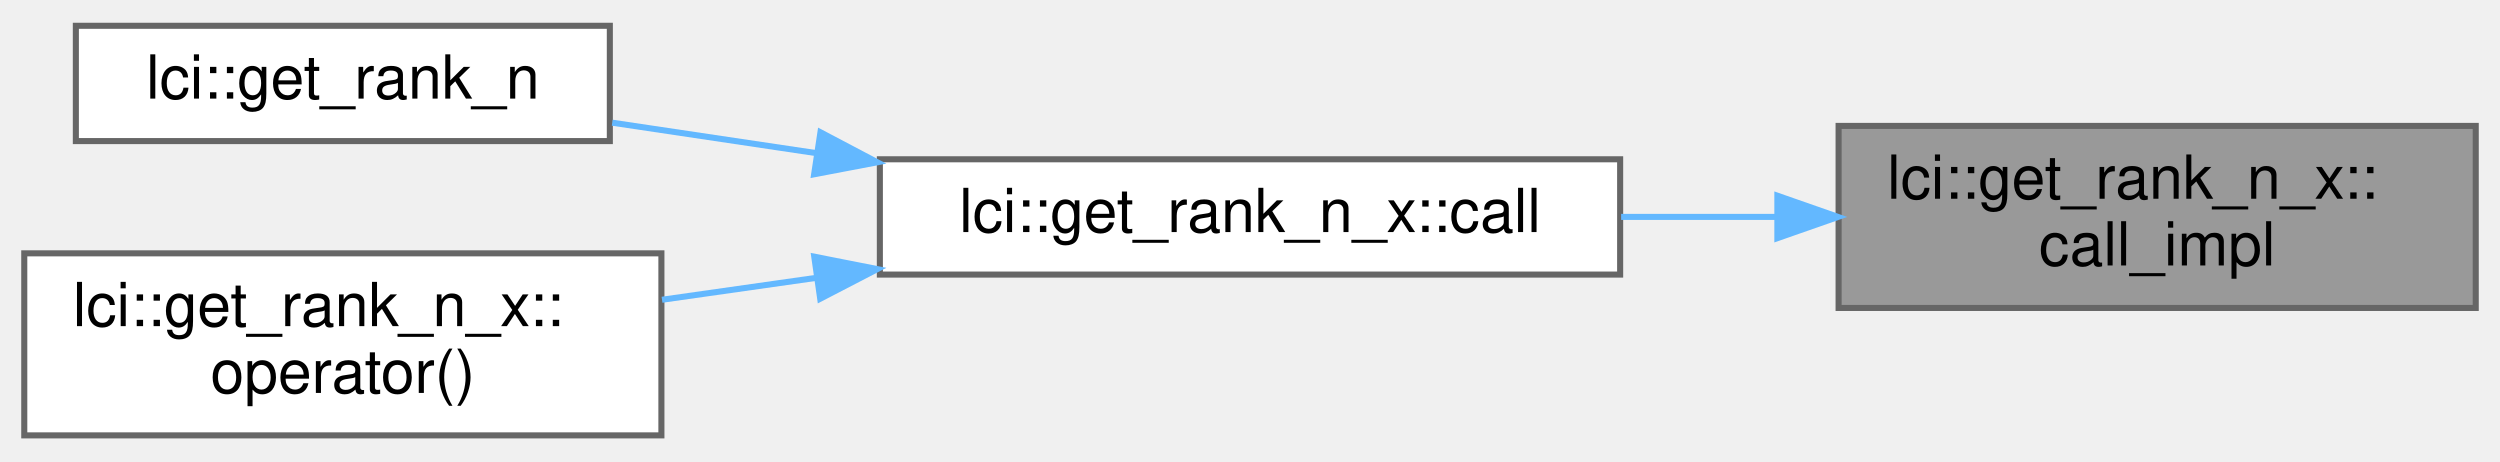
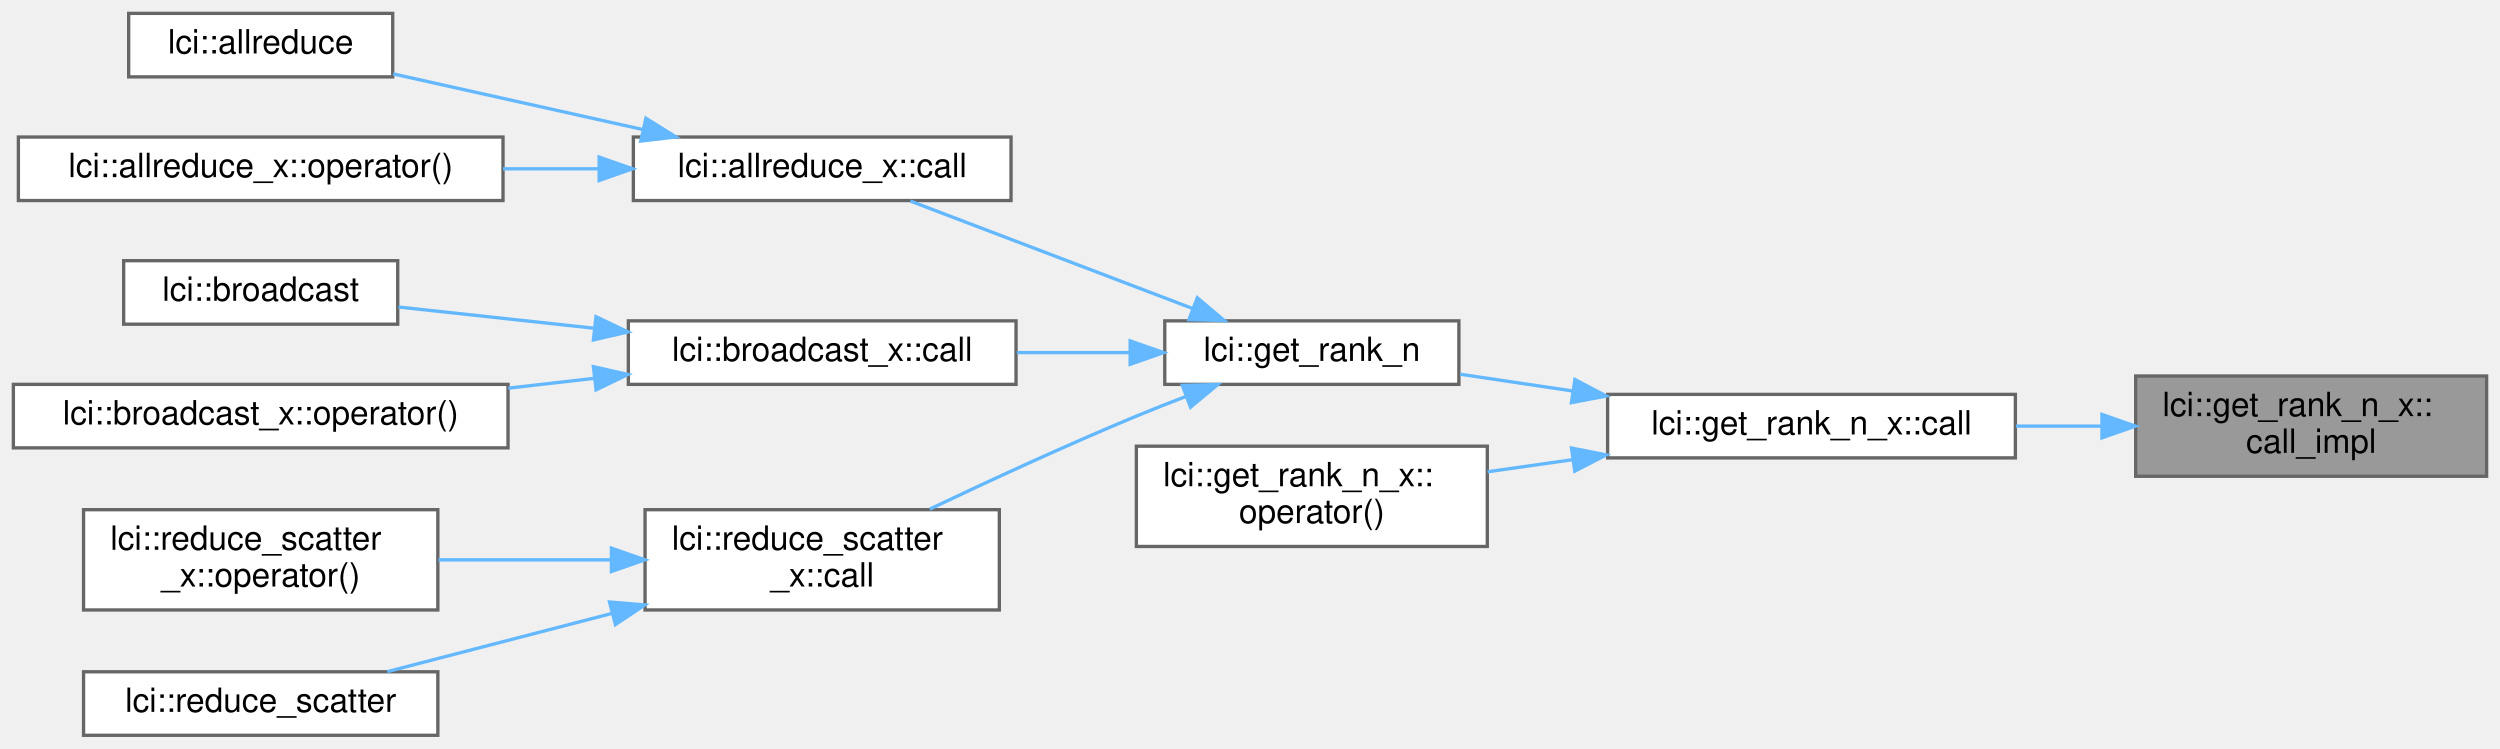
- <svg xmlns="http://www.w3.org/2000/svg" xmlns:xlink="http://www.w3.org/1999/xlink" width="412pt" height="76pt" viewBox="0.00 0.00 412.00 75.50">
-   <g id="graph0" class="graph" transform="scale(1 1) rotate(0) translate(4 71.5)">
+ <svg xmlns="http://www.w3.org/2000/svg" xmlns:xlink="http://www.w3.org/1999/xlink" width="748pt" height="224pt" viewBox="0.00 0.00 748.00 224.00">
+   <g id="graph0" class="graph" transform="scale(1 1) rotate(0) translate(4 220)">
    <g id="Node000001" class="node">
      <g id="a_Node000001">
        <a xlink:title=" ">
-           <polygon fill="#999999" stroke="#666666" points="404,-51 299,-51 299,-21 404,-21 404,-51" />
-           <text text-anchor="start" x="307" y="-39" font-family="Helvetica,sans-Serif" font-size="10.00">lci::get_rank_n_x::</text>
-           <text text-anchor="middle" x="351.5" y="-28" font-family="Helvetica,sans-Serif" font-size="10.00">call_impl</text>
+           <polygon fill="#999999" stroke="#666666" points="740,-107.5 635,-107.5 635,-77.5 740,-77.5 740,-107.5" />
+           <text text-anchor="start" x="643" y="-95.5" font-family="Helvetica,sans-Serif" font-size="10.00">lci::get_rank_n_x::</text>
+           <text text-anchor="middle" x="687.5" y="-84.5" font-family="Helvetica,sans-Serif" font-size="10.00">call_impl</text>
        </a>
      </g>
    </g>
    <g id="Node000002" class="node">
      <g id="a_Node000002">
        <a xlink:href="../../db/db4/classlci_1_1get__rank__n__x.html#a93794a0207bdeb2f4ae0ec4b09a94ccf" target="_top" xlink:title=" ">
-           <polygon fill="white" stroke="#666666" points="263,-45.5 141,-45.5 141,-26.5 263,-26.5 263,-45.5" />
-           <text text-anchor="middle" x="202" y="-33.5" font-family="Helvetica,sans-Serif" font-size="10.00">lci::get_rank_n_x::call</text>
+           <polygon fill="white" stroke="#666666" points="599,-102 477,-102 477,-83 599,-83 599,-102" />
+           <text text-anchor="middle" x="538" y="-90" font-family="Helvetica,sans-Serif" font-size="10.00">lci::get_rank_n_x::call</text>
        </a>
      </g>
    </g>
    <g id="edge1_Node000001_Node000002" class="edge">
      <g id="a_edge1_Node000001_Node000002">
        <a xlink:title=" ">
-           <path fill="none" stroke="#63b8ff" d="M288.73,-36C280.27,-36 271.59,-36 263.16,-36" />
-           <polygon fill="#63b8ff" stroke="#63b8ff" points="288.91,-39.5 298.91,-36 288.91,-32.5 288.91,-39.5" />
+           <path fill="none" stroke="#63b8ff" d="M624.73,-92.5C616.27,-92.5 607.59,-92.5 599.16,-92.5" />
+           <polygon fill="#63b8ff" stroke="#63b8ff" points="624.91,-96 634.91,-92.5 624.91,-89 624.91,-96" />
        </a>
      </g>
    </g>
    <g id="Node000003" class="node">
      <g id="a_Node000003">
        <a xlink:href="../../d5/dd3/namespacelci.html#a6e99f95e9b71b259ea5078c23d0ff4b9" target="_top" xlink:title=" ">
-           <polygon fill="white" stroke="#666666" points="96.5,-67.5 8.5,-67.5 8.5,-48.5 96.5,-48.5 96.5,-67.5" />
-           <text text-anchor="middle" x="52.5" y="-55.5" font-family="Helvetica,sans-Serif" font-size="10.00">lci::get_rank_n</text>
+           <polygon fill="white" stroke="#666666" points="432.5,-124 344.5,-124 344.5,-105 432.5,-105 432.5,-124" />
+           <text text-anchor="middle" x="388.5" y="-112" font-family="Helvetica,sans-Serif" font-size="10.00">lci::get_rank_n</text>
        </a>
      </g>
    </g>
    <g id="edge2_Node000002_Node000003" class="edge">
      <g id="a_edge2_Node000002_Node000003">
        <a xlink:title=" ">
-           <path fill="none" stroke="#63b8ff" d="M130.55,-46.51C119.07,-48.22 107.48,-49.95 96.9,-51.53" />
-           <polygon fill="#63b8ff" stroke="#63b8ff" points="131.21,-49.95 140.58,-45.01 130.17,-43.03 131.21,-49.95" />
+           <path fill="none" stroke="#63b8ff" d="M466.55,-103.01C455.07,-104.72 443.48,-106.45 432.9,-108.03" />
+           <polygon fill="#63b8ff" stroke="#63b8ff" points="467.21,-106.45 476.58,-101.51 466.17,-99.53 467.21,-106.45" />
+         </a>
+       </g>
+     </g>
+     <g id="Node000013" class="node">
+       <g id="a_Node000013">
+         <a xlink:href="../../db/db4/classlci_1_1get__rank__n__x.html#aa43d44e09389aa0cb17f9400ac157bf0" target="_top" xlink:title=" ">
+           <polygon fill="white" stroke="#666666" points="441,-86.5 336,-86.5 336,-56.5 441,-56.5 441,-86.5" />
+           <text text-anchor="start" x="344" y="-74.5" font-family="Helvetica,sans-Serif" font-size="10.00">lci::get_rank_n_x::</text>
+           <text text-anchor="middle" x="388.5" y="-63.5" font-family="Helvetica,sans-Serif" font-size="10.00">operator()</text>
+         </a>
+       </g>
+     </g>
+     <g id="edge12_Node000002_Node000013" class="edge">
+       <g id="a_edge12_Node000002_Node000013">
+         <a xlink:title=" ">
+           <path fill="none" stroke="#63b8ff" d="M466.56,-82.47C457.98,-81.25 449.34,-80.02 441.1,-78.85" />
+           <polygon fill="#63b8ff" stroke="#63b8ff" points="466.19,-85.95 476.58,-83.9 467.17,-79.02 466.19,-85.95" />
        </a>
      </g>
    </g>
    <g id="Node000004" class="node">
      <g id="a_Node000004">
-         <a xlink:href="../../db/db4/classlci_1_1get__rank__n__x.html#aa43d44e09389aa0cb17f9400ac157bf0" target="_top" xlink:title=" ">
-           <polygon fill="white" stroke="#666666" points="105,-30 0,-30 0,0 105,0 105,-30" />
-           <text text-anchor="start" x="8" y="-18" font-family="Helvetica,sans-Serif" font-size="10.00">lci::get_rank_n_x::</text>
-           <text text-anchor="middle" x="52.5" y="-7" font-family="Helvetica,sans-Serif" font-size="10.00">operator()</text>
-         </a>
-       </g>
-     </g>
-     <g id="edge3_Node000002_Node000004" class="edge">
-       <g id="a_edge3_Node000002_Node000004">
-         <a xlink:title=" ">
-           <path fill="none" stroke="#63b8ff" d="M130.56,-25.97C121.98,-24.75 113.34,-23.52 105.1,-22.35" />
-           <polygon fill="#63b8ff" stroke="#63b8ff" points="130.19,-29.45 140.58,-27.4 131.17,-22.52 130.19,-29.45" />
+         <a xlink:href="../../dc/d4c/classlci_1_1allreduce__x.html#ad70970fdb1d158340fbd6f67704cbc0b" target="_top" xlink:title=" ">
+           <polygon fill="white" stroke="#666666" points="298.5,-179 185.5,-179 185.5,-160 298.5,-160 298.5,-179" />
+           <text text-anchor="middle" x="242" y="-167" font-family="Helvetica,sans-Serif" font-size="10.00">lci::allreduce_x::call</text>
+         </a>
+       </g>
+     </g>
+     <g id="edge3_Node000003_Node000004" class="edge">
+       <g id="a_edge3_Node000003_Node000004">
+         <a xlink:title=" ">
+           <path fill="none" stroke="#63b8ff" d="M352.84,-127.69C326.83,-137.59 291.81,-150.92 268.37,-159.84" />
+           <polygon fill="#63b8ff" stroke="#63b8ff" points="354.23,-130.91 362.33,-124.08 351.74,-124.37 354.23,-130.91" />
+         </a>
+       </g>
+     </g>
+     <g id="Node000007" class="node">
+       <g id="a_Node000007">
+         <a xlink:href="../../d2/d49/classlci_1_1broadcast__x.html#a2cf8cbe7f7e9184c613d00170606979d" target="_top" xlink:title=" ">
+           <polygon fill="white" stroke="#666666" points="300,-124 184,-124 184,-105 300,-105 300,-124" />
+           <text text-anchor="middle" x="242" y="-112" font-family="Helvetica,sans-Serif" font-size="10.00">lci::broadcast_x::call</text>
+         </a>
+       </g>
+     </g>
+     <g id="edge6_Node000003_Node000007" class="edge">
+       <g id="a_edge6_Node000003_Node000007">
+         <a xlink:title=" ">
+           <path fill="none" stroke="#63b8ff" d="M333.86,-114.5C322.9,-114.5 311.32,-114.5 300.24,-114.5" />
+           <polygon fill="#63b8ff" stroke="#63b8ff" points="334.15,-118 344.15,-114.5 334.15,-111 334.15,-118" />
+         </a>
+       </g>
+     </g>
+     <g id="Node000010" class="node">
+       <g id="a_Node000010">
+         <a xlink:href="../../da/ded/classlci_1_1reduce__scatter__x.html#ad009b3d0c00b5951d0116485cc00a24c" target="_top" xlink:title=" ">
+           <polygon fill="white" stroke="#666666" points="295,-67.5 189,-67.5 189,-37.5 295,-37.5 295,-67.5" />
+           <text text-anchor="start" x="197" y="-55.5" font-family="Helvetica,sans-Serif" font-size="10.00">lci::reduce_scatter</text>
+           <text text-anchor="middle" x="242" y="-44.5" font-family="Helvetica,sans-Serif" font-size="10.00">_x::call</text>
+         </a>
+       </g>
+     </g>
+     <g id="edge9_Node000003_Node000010" class="edge">
+       <g id="a_edge9_Node000003_Node000010">
+         <a xlink:title=" ">
+           <path fill="none" stroke="#63b8ff" d="M350.85,-101.39C345.84,-99.47 340.77,-97.48 336,-95.5 315.13,-86.84 292.08,-76.19 274.15,-67.66" />
+           <polygon fill="#63b8ff" stroke="#63b8ff" points="349.75,-104.71 360.35,-104.94 352.21,-98.16 349.75,-104.71" />
+         </a>
+       </g>
+     </g>
+     <g id="Node000005" class="node">
+       <g id="a_Node000005">
+         <a xlink:href="../../d5/dd3/namespacelci.html#ac8ef1bed5031bfdf08b7d80a33809d40" target="_top" xlink:title=" ">
+           <polygon fill="white" stroke="#666666" points="113.5,-216 34.5,-216 34.5,-197 113.5,-197 113.5,-216" />
+           <text text-anchor="middle" x="74" y="-204" font-family="Helvetica,sans-Serif" font-size="10.00">lci::allreduce</text>
+         </a>
+       </g>
+     </g>
+     <g id="edge4_Node000004_Node000005" class="edge">
+       <g id="a_edge4_Node000004_Node000005">
+         <a xlink:title=" ">
+           <path fill="none" stroke="#63b8ff" d="M188.48,-181.21C164.21,-186.62 135.9,-192.93 113.63,-197.89" />
+           <polygon fill="#63b8ff" stroke="#63b8ff" points="189.25,-184.62 198.25,-179.03 187.73,-177.79 189.25,-184.62" />
+         </a>
+       </g>
+     </g>
+     <g id="Node000006" class="node">
+       <g id="a_Node000006">
+         <a xlink:href="../../dc/d4c/classlci_1_1allreduce__x.html#a246221d4fb66fae97d9b84458d9362d3" target="_top" xlink:title=" ">
+           <polygon fill="white" stroke="#666666" points="146.5,-179 1.5,-179 1.5,-160 146.5,-160 146.5,-179" />
+           <text text-anchor="middle" x="74" y="-167" font-family="Helvetica,sans-Serif" font-size="10.00">lci::allreduce_x::operator()</text>
+         </a>
+       </g>
+     </g>
+     <g id="edge5_Node000004_Node000006" class="edge">
+       <g id="a_edge5_Node000004_Node000006">
+         <a xlink:title=" ">
+           <path fill="none" stroke="#63b8ff" d="M175.19,-169.5C165.76,-169.5 156.03,-169.5 146.51,-169.5" />
+           <polygon fill="#63b8ff" stroke="#63b8ff" points="175.26,-173 185.26,-169.5 175.26,-166 175.26,-173" />
+         </a>
+       </g>
+     </g>
+     <g id="Node000008" class="node">
+       <g id="a_Node000008">
+         <a xlink:href="../../d5/dd3/namespacelci.html#a16edb894b126be5a60737362cea89af5" target="_top" xlink:title=" ">
+           <polygon fill="white" stroke="#666666" points="115,-142 33,-142 33,-123 115,-123 115,-142" />
+           <text text-anchor="middle" x="74" y="-130" font-family="Helvetica,sans-Serif" font-size="10.00">lci::broadcast</text>
+         </a>
+       </g>
+     </g>
+     <g id="edge7_Node000007_Node000008" class="edge">
+       <g id="a_edge7_Node000007_Node000008">
+         <a xlink:title=" ">
+           <path fill="none" stroke="#63b8ff" d="M173.92,-121.77C154.02,-123.93 132.85,-126.23 115.22,-128.14" />
+           <polygon fill="#63b8ff" stroke="#63b8ff" points="174.31,-125.25 183.87,-120.69 173.55,-118.29 174.31,-125.25" />
+         </a>
+       </g>
+     </g>
+     <g id="Node000009" class="node">
+       <g id="a_Node000009">
+         <a xlink:href="../../d2/d49/classlci_1_1broadcast__x.html#a38dee647c6e537e46e491de5fc4ba047" target="_top" xlink:title=" ">
+           <polygon fill="white" stroke="#666666" points="148,-105 0,-105 0,-86 148,-86 148,-105" />
+           <text text-anchor="middle" x="74" y="-93" font-family="Helvetica,sans-Serif" font-size="10.00">lci::broadcast_x::operator()</text>
+         </a>
+       </g>
+     </g>
+     <g id="edge8_Node000007_Node000009" class="edge">
+       <g id="a_edge8_Node000007_Node000009">
+         <a xlink:title=" ">
+           <path fill="none" stroke="#63b8ff" d="M173.71,-106.8C165.26,-105.83 156.59,-104.84 148.06,-103.86" />
+           <polygon fill="#63b8ff" stroke="#63b8ff" points="173.54,-110.3 183.87,-107.96 174.34,-103.35 173.54,-110.3" />
+         </a>
+       </g>
+     </g>
+     <g id="Node000011" class="node">
+       <g id="a_Node000011">
+         <a xlink:href="../../da/ded/classlci_1_1reduce__scatter__x.html#abdab5e752271b6d87e3d84bcd2fc943a" target="_top" xlink:title=" ">
+           <polygon fill="white" stroke="#666666" points="127,-67.5 21,-67.5 21,-37.5 127,-37.5 127,-67.5" />
+           <text text-anchor="start" x="29" y="-55.5" font-family="Helvetica,sans-Serif" font-size="10.00">lci::reduce_scatter</text>
+           <text text-anchor="middle" x="74" y="-44.5" font-family="Helvetica,sans-Serif" font-size="10.00">_x::operator()</text>
+         </a>
+       </g>
+     </g>
+     <g id="edge10_Node000010_Node000011" class="edge">
+       <g id="a_edge10_Node000010_Node000011">
+         <a xlink:title=" ">
+           <path fill="none" stroke="#63b8ff" d="M178.57,-52.5C161.63,-52.5 143.48,-52.5 127.17,-52.5" />
+           <polygon fill="#63b8ff" stroke="#63b8ff" points="178.93,-56 188.93,-52.5 178.93,-49 178.93,-56" />
+         </a>
+       </g>
+     </g>
+     <g id="Node000012" class="node">
+       <g id="a_Node000012">
+         <a xlink:href="../../d5/dd3/namespacelci.html#ae125fcd92edea24a33fc3ad31df575ec" target="_top" xlink:title=" ">
+           <polygon fill="white" stroke="#666666" points="127,-19 21,-19 21,0 127,0 127,-19" />
+           <text text-anchor="middle" x="74" y="-7" font-family="Helvetica,sans-Serif" font-size="10.00">lci::reduce_scatter</text>
+         </a>
+       </g>
+     </g>
+     <g id="edge11_Node000010_Node000012" class="edge">
+       <g id="a_edge11_Node000010_Node000012">
+         <a xlink:title=" ">
+           <path fill="none" stroke="#63b8ff" d="M179.07,-36.46C156.46,-30.6 131.63,-24.17 111.89,-19.05" />
+           <polygon fill="#63b8ff" stroke="#63b8ff" points="178.37,-39.89 188.93,-39.01 180.13,-33.12 178.37,-39.89" />
        </a>
      </g>
    </g>
  </g>
</svg>
